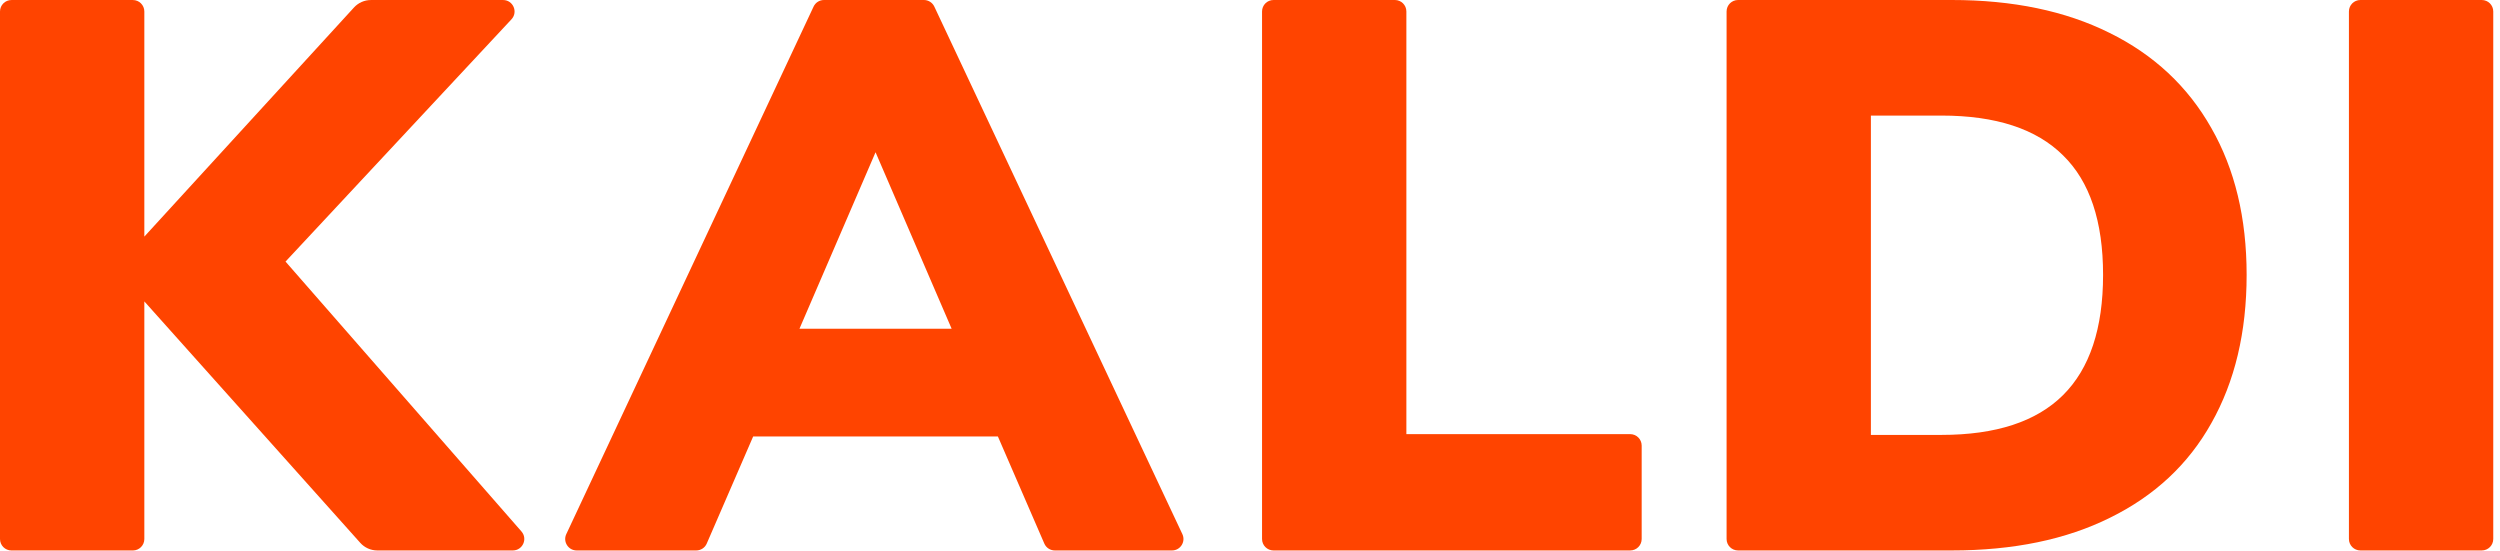
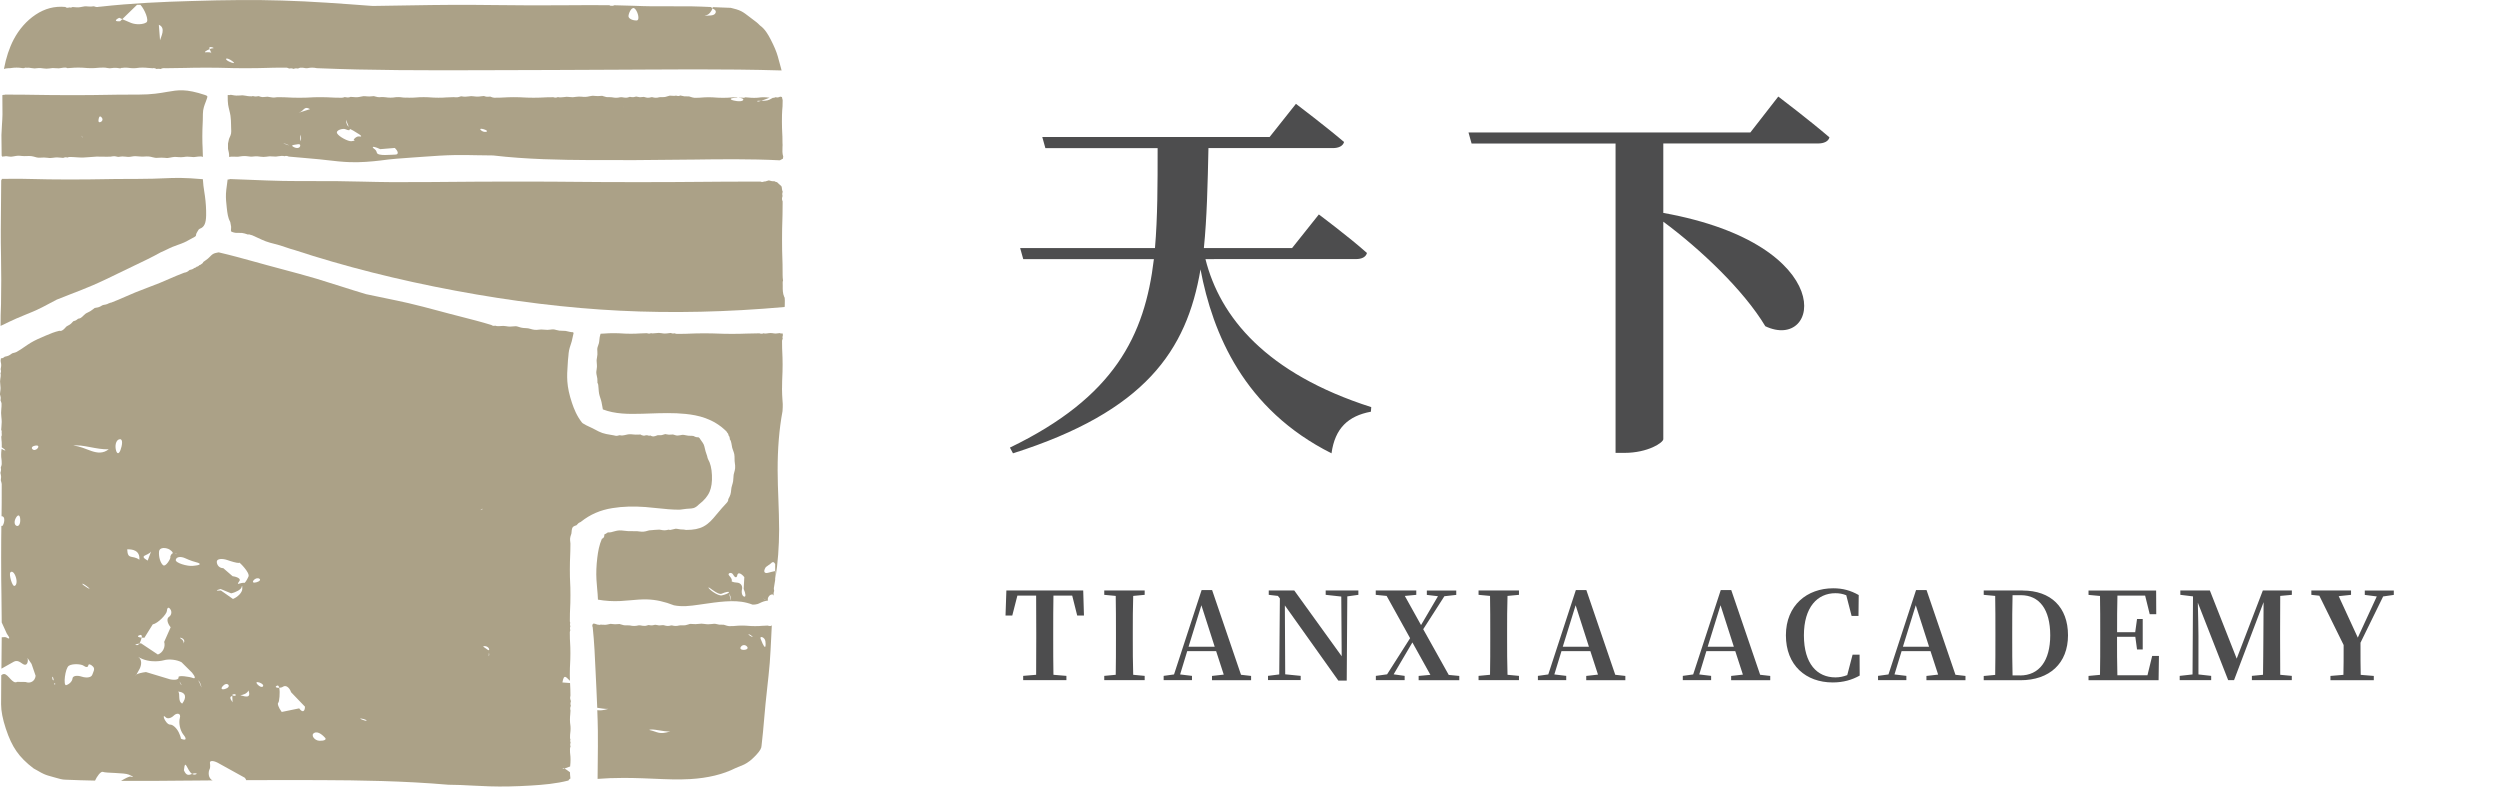
- <svg xmlns="http://www.w3.org/2000/svg" xmlns:xlink="http://www.w3.org/1999/xlink" viewBox="0 0 109 24">
-   <g transform="translate(-1470)">
-     <g style="mix-blend-mode:normal" transform="translate(1470)" fill="#f40">
-       <use xlink:href="#b" style="mix-blend-mode:normal" />
-       <use xlink:href="#c" style="mix-blend-mode:normal" />
-       <use xlink:href="#d" style="mix-blend-mode:normal" />
-       <use xlink:href="#e" style="mix-blend-mode:normal" />
-       <use xlink:href="#f" style="mix-blend-mode:normal" />
+ <svg xmlns="http://www.w3.org/2000/svg" fill="none" height="56" viewBox="0 0 178 56" width="178">
+   <clipPath id="a">
+     <path d="m0 0h178v56h-178z" />
+   </clipPath>
+   <g clip-path="url(#a)">
+     <g fill="#4d4d4e">
+       <path d="m85.828 18.448c1.035 4.129 4.323 8.147 11.805 10.539l-.026.326c-1.605.3-2.558 1.166-2.803 2.963-6.229-3.122-8.461-8.528-9.328-13.095-.979 5.784-3.941 10.106-13.351 13.095l-.219-.407c7.427-3.585 9.603-7.958 10.251-13.421h-9.303l-.219-.785h9.599c.189-2.2.189-4.536.189-7.118h-7.993l-.219-.789h16.184l1.876-2.363s2.121 1.604 3.426 2.718c-.082.3-.408.433-.79.433h-8.865c-.056 2.581-.107 4.944-.326 7.118h6.28l1.906-2.393s2.151 1.604 3.426 2.744c-.082.3-.382.433-.786.433z" />
+       <path d="m126.614 6.875s2.258 1.711 3.644 2.907c-.081.296-.407.433-.815.433h-11.016v4.944c12.621 2.281 11.175 9.913 7.264 8.069-1.55-2.581-4.623-5.488-7.264-7.444v15.483c0 .244-1.09.978-2.773.978h-.626v-22.026h-10.252l-.219-.789h20.069z" />
+       <path d="m75.005 42.405c-.016.86-.016 1.737-.016 2.622v.42c0 .86 0 1.729.016 2.598l.923.077v.302h-3.078v-.302l.923-.077c.008-.852.008-1.721.008-2.598v-.42c0-.869 0-1.753-.008-2.622h-1.335l-.363 1.419h-.482l.061-1.782h5.471l.053 1.782h-.482l-.355-1.419z" />
+       <path d="m80.684 42.429c-.029.86-.029 1.721-.029 2.598v.42c0 .86 0 1.737.029 2.598l.817.077v.302h-2.878v-.302l.817-.077c.016-.852.016-1.721.016-2.598v-.42c0-.86 0-1.729-.016-2.598l-.817-.077v-.31h2.878v.31z" />
+       <path d="m89.078 48.126v.302h-2.784v-.302l.837-.094-.543-1.672h-2.058l-.506 1.66.845.102v.302h-2.017v-.302l.739-.102 1.964-6.007h.747l2.058 6.031zm-2.592-2.08-.947-2.952-.914 2.952z" />
+       <path d="m96.72 42.352-.792.11-.041 5.998h-.596l-3.809-5.354.025 4.905 1.102.11v.302h-2.327v-.302l.8-.102.045-5.411-.139-.179-.653-.077v-.31h1.817l3.376 4.681-.029-4.249-1.11-.122v-.31h2.327v.31z" />
+       <path d="m103.901 48.126v.302h-2.894v-.302l.837-.077-1.282-2.308-1.335 2.271.784.11v.302h-2.05v-.302l.8-.11 1.638-2.573-1.67-3.009-.776-.077v-.31h2.886v.31l-.816.077 1.155 2.076 1.205-2.055-.792-.094v-.31h2.094v.31l-.845.094-1.507 2.349 1.817 3.254z" />
+       <path d="m107.335 42.429c-.029.86-.029 1.721-.029 2.598v.42c0 .86 0 1.737.029 2.598l.816.077v.302h-2.878v-.302l.817-.077c.016-.852.016-1.721.016-2.598v-.42c0-.86 0-1.729-.016-2.598l-.817-.077v-.31h2.878v.31z" />
+       <path d="m115.725 48.126v.302h-2.785v-.302l.837-.094-.543-1.672h-2.057l-.507 1.66.845.102v.302h-2.016v-.302l.739-.102 1.963-6.007h.747l2.058 6.031zm-2.593-2.08-.947-2.952-.915 2.952z" />
+       <path d="m126.041 48.126v.302h-2.784v-.302l.837-.094-.543-1.672h-2.058l-.506 1.66.845.102v.302h-2.017v-.302l.739-.102 1.964-6.007h.747l2.058 6.031zm-2.592-2.08-.947-2.952-.915 2.952z" />
+       <path d="m132.41 48.101c-.551.31-1.172.489-1.919.489-1.91 0-3.335-1.215-3.335-3.356 0-2.149 1.522-3.348 3.368-3.348.682 0 1.241.155 1.817.481l-.017 1.488h-.49l-.379-1.472c-.249-.102-.498-.147-.776-.147-1.274 0-2.241.991-2.241 3.001 0 2.031.947 2.993 2.241 2.993.294 0 .559-.053.845-.163l.38-1.456h.498z" />
+       <path d="m139.942 48.126v.302h-2.78v-.302l.833-.094-.543-1.672h-2.058l-.506 1.66.845.102v.302h-2.017v-.302l.743-.102 1.964-6.007h.747l2.058 6.031zm-2.592-2.08-.947-2.952-.915 2.952z" />
+       <path d="m144.013 42.046c2.008 0 3.229 1.187 3.229 3.185 0 2.002-1.319 3.201-3.385 3.201h-2.616v-.302l.816-.077c.016-.852.016-1.737.016-2.712v-.285c0-.889 0-1.758-.016-2.626l-.816-.077v-.31h2.772zm-.188 6.047c1.376 0 2.151-1.06 2.151-2.858 0-1.851-.775-2.858-2.094-2.858h-.588c-.024.869-.024 1.766-.024 2.675v.285c0 .983 0 1.876.024 2.752h.531z" />
+       <path d="m153.717 46.699-.025 1.729h-4.989v-.302l.817-.077c.016-.852.016-1.721.016-2.598v-.42c0-.86 0-1.729-.016-2.598l-.817-.077v-.31h4.814l.008 1.684h-.465l-.327-1.325h-1.972c-.024.844-.024 1.7-.024 2.606h1.29l.13-.938h.405v2.169h-.405l-.122-.901h-1.302c0 .971 0 1.859.024 2.736h2.143l.335-1.374h.482z" />
+       <path d="m162.352 42.429c-.009.869-.009 1.737-.009 2.598v.42c0 .869 0 1.737.009 2.598l.824.077v.302h-2.841v-.302l.792-.077c.024-.852.008-1.713.024-2.459l.017-2.712-2.103 5.55h-.42l-2.16-5.513c.024.861.045 2.006.045 2.365v2.744l.906.102v.302h-2.241v-.302l.914-.102.033-5.558-.902-.11v-.31h2.102l1.911 4.853 1.861-4.853h2.066v.31z" />
+       <path d="m168.067 45.761c0 1.06 0 1.635.016 2.288l.931.077v.302h-3.086v-.302l.923-.077c.016-.62.016-1.162.016-2.124l-1.731-3.511-.568-.061v-.31h2.826v.31l-.878.094 1.359 2.952 1.352-2.932-.854-.11v-.31h2.066v.31l-.759.11z" />
    </g>
+     <path d="m.041 23.205.131-.061c.327-.159.657-.318.98-.461.233-.102.465-.2.702-.294.257-.106.518-.208.772-.326.302-.139.592-.294.898-.457.171-.094.347-.183.518-.273.343-.139.67-.265.996-.392.51-.196 1.037-.4 1.547-.62.621-.265 1.245-.571 1.849-.865l1.098-.53c.633-.302 1.29-.612 1.923-.967.172-.069.306-.139.445-.204.127-.061.257-.127.388-.179.131-.053.261-.102.392-.147.147-.053.294-.102.433-.167.147-.065.29-.147.429-.224.102-.057.208-.118.314-.171.016-.012.033-.025.049-.037.016-.012.033-.025.041-.033 0 0 0-.016.004-.033.008-.045.016-.098.041-.159.025-.057.057-.102.077-.135.008-.016.025-.033.029-.041.025-.069.078-.122.147-.151.298-.11.425-.387.433-.95.008-.424-.02-.901-.086-1.374l-.045-.298c-.045-.294-.09-.595-.102-.897-1.396-.122-1.943-.098-2.752-.065-.469.02-1.053.045-1.947.045-1.233 0-1.849.008-2.466.02-.621.012-1.237.02-2.474.02-1.106 0-1.731-.016-2.278-.029-.649-.016-1.217-.029-2.392-.016-.008.041-.024.077-.049.11-.012 1.162-.02 2.32-.029 3.482-.004.648.004 1.297.016 1.941.008.563.016 1.125.016 1.688 0 .567-.008 1.138-.016 1.709-.024.514-.033 1.028-.033 1.537z" fill="#aba187" />
+     <path d="m46.019 36.107c.265.02.535.049.804.077.498.053 1.016.106 1.519.106.078 0 .172-.012.274-.029.082-.012.172-.025.265-.033.057-.004.114-.008.172-.012.122-.008.241-.012.339-.045.114-.037.233-.114.363-.249.38-.289.633-.591.772-.917.131-.31.184-.697.163-1.174-.02-.485-.114-.86-.278-1.142-.016-.029-.025-.057-.033-.086-.012-.09-.045-.179-.078-.273-.025-.065-.045-.131-.065-.196-.02-.065-.033-.131-.049-.2-.025-.102-.045-.2-.078-.277-.041-.09-.102-.175-.167-.265-.033-.045-.069-.094-.098-.139-.008-.012-.016-.025-.02-.037 0-.004-.004-.004-.004-.008-.016-.012-.033-.029-.049-.045-.012-.012-.02-.02-.033-.029.004.004-.012.004-.025.004-.041 0-.09-.004-.147-.016-.057-.012-.106-.037-.143-.057-.012-.008-.029-.016-.041-.02-.073-.016-.135-.016-.204-.016-.061 0-.122 0-.18-.008-.061-.008-.127-.02-.188-.033-.065-.012-.131-.029-.184-.029-.057 0-.114.012-.167.024-.069.012-.143.025-.212.029-.016 0-.033 0-.045 0-.073-.008-.139-.033-.192-.049-.037-.012-.073-.024-.098-.029s-.061 0-.106.008c-.061.008-.122.012-.18.008-.057-.004-.11-.012-.167-.025-.037-.008-.078-.024-.102-.016-.016 0-.053.012-.082.025-.057.02-.114.037-.171.049-.069.008-.135.008-.192.004-.033 0-.069-.004-.086 0-.029.004-.053.016-.082.029-.057.02-.122.049-.204.057-.02.004-.037.004-.057 0-.077-.008-.135-.041-.171-.065-.021.012-.09.025-.167.004-.029-.008-.053-.016-.078-.029-.008.004-.016.004-.025.008-.029.004-.053.004-.078.004-.02.008-.041.016-.065.02-.037.008-.077.008-.114-.004-.012-.004-.025-.008-.037-.012-.02-.004-.037-.008-.053-.012-.029-.008-.053-.029-.078-.049-.045 0-.102.004-.159.004-.065.004-.135.004-.196.004-.073-.004-.143-.008-.216-.016-.082-.008-.167-.02-.249-.012-.077.004-.151.025-.225.041-.082.02-.163.037-.249.045-.073.008-.139-.004-.188-.016l-.053.004c-.045.016-.106.037-.18.041-.077-.004-.139-.016-.184-.033-.016 0-.053-.012-.069-.012-.073-.012-.143-.029-.216-.037-.18-.029-.363-.061-.543-.122-.184-.061-.347-.151-.502-.233-.065-.037-.131-.069-.196-.102-.065-.033-.131-.061-.2-.094-.167-.077-.339-.155-.498-.261-.02-.016-.041-.033-.057-.053-.367-.461-.568-.971-.715-1.407-.188-.567-.294-1.052-.327-1.521-.029-.4-.004-.807.025-1.199l.02-.326c.016-.106.02-.196.029-.281.012-.139.02-.273.049-.412.029-.135.069-.265.114-.396.029-.082.057-.167.078-.249.025-.086.041-.171.057-.257.02-.11.045-.22.073-.326-.016-.016-.025-.033-.033-.049-.004-.004-.004-.012-.008-.016-.012 0-.02.004-.029.004-.016 0-.033.004-.049 0-.094-.008-.192-.029-.286-.053-.057-.012-.11-.029-.167-.037-.147-.02-.298 0-.445-.02-.078-.012-.151-.029-.225-.049-.065-.016-.127-.037-.192-.041-.061-.004-.131.004-.208.016-.073.008-.143.016-.216.02-.086 0-.171-.008-.257-.016-.065-.008-.127-.012-.188-.012-.053 0-.106.008-.159.012-.094.012-.204.024-.318.012-.106-.012-.204-.041-.29-.065-.053-.016-.11-.033-.163-.041-.061-.012-.122-.012-.188-.016-.086-.004-.175-.008-.261-.025-.077-.012-.151-.037-.225-.061-.065-.02-.131-.041-.196-.049-.049-.004-.122.008-.188.012-.082.008-.151.016-.241.016s-.18-.012-.27-.029c-.065-.008-.127-.02-.192-.02-.057-.004-.114.004-.175.008-.094.008-.196.016-.302.004-.041-.004-.078-.016-.106-.029-.033.008-.069.016-.114.012-.078-.004-.135-.041-.163-.061-.727-.224-1.486-.416-2.217-.604-.245-.061-.49-.122-.731-.188-.306-.077-.612-.163-.919-.245-.669-.179-1.364-.363-2.049-.522-.543-.126-1.094-.236-1.641-.351-.457-.094-.91-.183-1.368-.285-.596-.175-1.176-.363-1.756-.546-.592-.188-1.18-.375-1.776-.555-.808-.24-1.645-.461-2.45-.677-.363-.098-.731-.196-1.094-.294l-.796-.22c-.853-.236-1.739-.481-2.621-.685-.008.004-.016.004-.025.008-.012.004-.02.004-.033.004-.012.004-.029.008-.041.008-.086.012-.216.041-.339.122-.053.037-.106.09-.167.151-.053.053-.106.106-.163.155-.061.053-.127.098-.192.143-.041.029-.086.057-.127.09-.025.065-.065.106-.102.13-.012.008-.025.012-.037.02-.012.012-.024.02-.037.033-.041.029-.078.041-.114.049-.02.029-.049.057-.09.077-.037.02-.073.033-.106.037-.02.024-.049.049-.086.065-.033.016-.069.029-.098.033-.02.025-.045.045-.082.061-.069.033-.131.045-.18.057-.016.004-.033.004-.049.012-.008.008-.02.02-.037.029-.037.033-.082.073-.147.106-.061.033-.127.045-.171.053-.016.004-.033.004-.045.012-.371.139-.727.294-1.065.44-.221.094-.441.192-.665.285-.282.114-.567.224-.853.33-.294.11-.592.224-.882.343-.229.094-.457.196-.686.294-.335.147-.686.302-1.033.432-.02.008-.045.012-.073.012-.016.012-.037.02-.061.029-.008.004-.02.004-.033.008-.008.008-.02.012-.029.016s-.02.008-.033.012c-.016.008-.029.016-.045.025-.086.033-.155.041-.216.053-.037.004-.069.008-.102.02s-.061.033-.094.049c-.053.033-.11.069-.184.094-.073.025-.143.037-.204.045-.037.004-.069.008-.102.02-.016.008-.069.053-.122.094-.053.045-.11.086-.171.122s-.127.069-.192.102c-.057.029-.118.053-.171.094-.049.037-.09.077-.135.122-.057.057-.114.114-.18.159-.012.008-.024.016-.041.025-.065.033-.122.041-.167.045-.053.041-.098.086-.159.118-.061.033-.118.041-.163.049 0 .004-.041.033-.073.069-.045.053-.09.102-.143.143-.053.045-.114.077-.18.11-.037.02-.073.037-.106.061-.029.025-.053.053-.082.086-.045.049-.094.106-.159.155-.016.012-.033.02-.049.029-.012.012-.025.016-.037.025-.053.029-.122.033-.188.016-.335.077-.633.2-.919.322l-.078.033c-.404.171-.739.318-1.037.497-.151.09-.29.188-.433.285-.184.126-.372.257-.572.367-.086.041-.151.057-.212.069-.041.008-.078.016-.098.029-.024.012-.053.033-.086.057-.053.041-.11.077-.171.106-.061.029-.127.045-.196.061-.029.008-.057.012-.086.02-.033.033-.082.073-.151.098-.041.012-.078.016-.114.016-.004.025-.008.049-.012.073-.008.041-.016.077-.016.102 0 .033.008.069.016.102.016.065.029.135.029.204 0 .077-.012.143-.024.204-.008.037-.012.069-.016.094.016.045.029.102.024.167-.004.049-.02.086-.037.118.012.033.02.073.02.118 0 .09-.012.179-.029.265-.008.065-.02.131-.02.2 0 .065.008.135.016.2.008.09.02.175.02.265 0 .086-.012.175-.024.261-.008.061-.02.126-.02.192 0 .012.008.029.016.049.012.045.029.098.037.159.004.065-.004.122-.008.167-.004.02-.008.045-.008.053.004.012.012.033.02.049.02.045.045.102.057.171.004.151-.004.265-.016.383-.008.098-.016.196-.016.294s.012.196.02.294c.012.114.024.228.024.343 0 .114-.008.228-.02.343-.008.073-.012.147-.016.22.02.037.041.086.037.147 0 .016-.004.033-.008.053.004.016.008.037.008.057 0 .012 0 .029-.004.041.004.016.004.033.008.049.004.045-.012.094-.037.139.004.106.012.171.016.233.012.094.02.183.02.367 0 .061 0 .114-.004.159.041.025.086.053.135.094.167.126.167.171.004.098-.053-.025-.102-.053-.147-.082-.004.037-.008.069-.012.102-.008.077-.02.155-.02.31 0 .151.008.224.02.302.012.094.024.188.02.379-.012.102-.037.159-.057.2l-.008.057c.008.041.02.098.016.163-.004.065-.024.118-.037.159-.008.041 0 .077.008.106.012.049.029.11.033.179.004.069-.004.135-.012.188-.004.033-.008.069-.008.086 0 .016.012.049.02.082.016.053.037.118.045.192.004 1.097-.004 1.733-.012 2.292.024.004.045 0 .065.008.278.094.041.783-.053.681-.004-.004-.016-.004-.024-.008-.008.555-.016 1.187-.016 2.267 0 1.301.008 1.953.02 2.606.008.542.016 1.093.02 2.01l.367.803c.229.302.225.424-.012.277-.069-.045-.204-.045-.355-.024-.004 1.015-.012 1.586-.02 2.161v.073l.902-.506c.343-.163.559.212.768.228s.241-.343.188-.445c-.049-.106.078.069.286.383l.29.848c-.041.375-.363.575-.719.44l-.596-.008c-.327.192-.629-.55-.927-.559-.073-.004-.143.033-.204.086-.008.51-.012 1.113-.012 2.067 0 .485.11 1.048.335 1.733.229.689.461 1.183.755 1.607.298.432.702.836 1.229 1.232.11.057.216.118.323.179.131.077.257.151.396.212.196.09.412.147.621.204l.245.069c.237.069.461.135.678.135.702.029 1.408.053 2.107.065.131-.289.404-.681.563-.62.233.094 1.519.049 1.849.196.327.143.388.208.131.139-.102-.029-.384.122-.698.306 1.547.008 3.078-.004 4.585-.02l.543-.004c.441-.004.914-.008 1.4-.012l-.09-.049c-.294-.241-.171-.693-.127-.75s.053-.253.025-.436c-.033-.183.22-.192.555-.02l1.923 1.064c.061.065.09.126.102.175 1.67-.008 3.474-.012 5.303-.004 2.727.012 5.903.053 9.1.33h.024c.539 0 1.098.029 1.694.061.4.02.808.041 1.217.053.89.029 1.849.008 2.931-.057.874-.053 1.8-.131 2.678-.359.008-.016.012-.033.025-.045.029-.045.069-.077.114-.094-.004-.049-.008-.09-.012-.135-.008-.082-.02-.171-.02-.314-.151-.11-.294-.22-.392-.261-.098.033-.151.045-.118 0 .02-.029.061-.02.118 0 .098-.033.249-.094.404-.151.004-.037.008-.069.008-.106.008-.094.02-.183.02-.367 0-.179-.008-.273-.02-.363-.012-.106-.025-.212-.02-.424.004-.073.025-.122.041-.159-.012-.041-.025-.09-.025-.143 0-.049.016-.094.029-.126-.012-.033-.025-.073-.029-.118 0-.041.004-.077.016-.106-.012-.029-.025-.065-.029-.106 0-.204.008-.294.02-.383.008-.073.02-.143.02-.289s-.008-.216-.02-.289c-.012-.09-.025-.179-.025-.355 0-.179.012-.269.02-.359.008-.073.016-.147.02-.289-.012-.057-.029-.118-.02-.188.008-.061.029-.11.045-.147-.016-.045-.029-.094-.029-.147 0-.065.016-.122.029-.163l-.004-.049c-.016-.041-.037-.098-.045-.167-.008-.069.004-.126.016-.171 0-.008.004-.041.004-.049 0-.359-.012-.542-.021-.726-.004-.049-.004-.098-.008-.151l-.543-.041c.11-.636.257-.383.535-.118-.004-.122-.008-.265-.008-.461 0-.379.012-.571.021-.763.008-.183.02-.367.02-.734 0-.363-.008-.546-.02-.73-.012-.192-.021-.379-.021-.762 0-.065.021-.118.037-.155-.016-.041-.029-.09-.025-.147 0-.053.016-.098.029-.131-.012-.033-.029-.077-.029-.122 0-.049.008-.09.02-.122-.016-.033-.029-.077-.029-.122 0-.473.008-.705.02-.942.012-.224.021-.453.021-.905s-.008-.681-.021-.905c-.012-.232-.02-.465-.02-.93s.012-.697.02-.93c.008-.228.021-.453.021-.905 0-.041-.008-.082-.012-.122-.008-.073-.02-.155-.012-.245.008-.098.037-.183.061-.253.012-.033.025-.069.033-.102.008-.041.008-.082.012-.118.004-.077.012-.163.041-.249.016-.057.053-.102.102-.135.057-.037.114-.053.159-.069.02-.004.045-.016.053-.02 0-.004.008-.016.02-.025.029-.033.065-.077.114-.118.045-.037.094-.057.131-.073.012-.008.029-.012.041-.02.008-.008.008-.008.016-.016.645-.514 1.376-.832 2.237-.966.723-.118 1.506-.139 2.401-.073zm-44.994 5.611c-.159.037-.4-.82-.29-.958.11-.139.286.004.388.318.106.318.061.608-.098.64zm.147-4.282c-.163-.073-.176-.334-.029-.583.151-.249.282-.192.298.131.016.318-.106.522-.269.453zm1.511-5.525c-.11.139-.278.171-.376.069-.098-.102-.008-.216.2-.253.204-.037.282.045.176.183zm1.057 16.462c-.024-.073-.024-.155-.004-.183.02-.029.057.049.078.171s-.049.086-.073.012zm.188.347c-.012.025-.049.045-.061-.02-.012-.065.029-.065.045-.049.025.012.029.045.016.069zm2.641-.677c-.061.192-.396.249-.747.135s-.649-.057-.661.135c-.016.188-.216.4-.445.469-.229.069-.082-1.215.188-1.382.269-.167.886-.122 1.049 0 .167.126.314.118.331-.016.016-.135.167-.098.339.077.171.171.008.392-.053.583zm-.706-6.476c.02-.029.196.073.384.224s.171.175-.041.049c-.208-.122-.363-.245-.343-.273zm-.641-9.832c.58-.13 1.686.298 2.519.253-.812.632-1.6-.208-2.519-.253zm3.356.31c-.122.326-.274.289-.339-.077-.061-.371.073-.685.302-.697.229-.012.159.449.037.775zm4.63 7.711s.388.183.751.273c.363.09.351.192-.025.236l-.212.025c-.376.041-1.249-.208-1.208-.428.041-.22.351-.269.694-.106zm-.318 5.725c-.118-.073-.098-.098.041-.053.139.045.221.175.18.281-.041.11-.061.13-.041.053.016-.082-.061-.208-.18-.281zm-.302-6.019c-.041-.025-.082-.053-.127-.077.061.004.102.033.127.077zm-1.266-.175c.029-.375.547-.289.759-.155.208.139.261.257.196.273s-.172.196-.147.277c.029.077-.327.71-.518.559-.188-.147-.318-.579-.29-.954zm-.563-.025-.245.652c-.686-.396.033-.326.245-.652zm-1.702-.147c.335-.016.923.049.866.738-.514-.367-.829.037-.866-.738zm.866 6.704c.086-.122.135-.314.163-.42-.237-.02-.335-.082-.208-.151.155-.086.253-.029.212.135 0 .004-.004.012-.004.016.057.004.122.008.196.008l.592-.95c.371-.069 1-.726 1.012-.966.012-.241.122-.294.245-.11.122.179.078.424-.102.542-.18.118-.122.449.122.738l-.461 1.04c.106.363-.094.771-.449.901l-1.2-.799c-.045 0-.082.008-.118.016-.049.073-.11.122-.184.114-.188-.012-.098-.061.184-.114zm-.204 2.202c-.041.065-.061.09-.053.053.004-.016.024-.033.053-.053.049-.082.131-.224.229-.412 0 0 .302-.583-.131-.852.861.538 1.849.253 1.849.253.363-.106.931-.041 1.262.143l.747.742c.241.294.261.461.049.375-.216-.086-1.049-.212-1.012-.053.037.163-.233.228-.604.151l-1.715-.518c-.306.037-.567.106-.674.171zm3.254 2.075c-.343-.179-.114-.681-.29-.86.588.065.604.445.29.86zm-.2-1.582c.049.065.098.139.135.22.045.126-.057-.016-.135-.22zm.11 4.082s-.004-.135-.155-.449c-.151-.314-.429-.563-.612-.555-.184.008-.384-.302-.437-.461-.053-.159.004-.183.122-.057.122.126.38.069.58-.131.196-.196.527-.179.425.171-.098.351.012.885.245 1.183l.029.037c.241.302.151.416-.196.261zm.796 2.508c-.208.073-.4.175-.584-.257.094-.926.216.025.584.257.11-.041.229-.073.347-.012-.135.086-.249.073-.347.012zm.433-6.675c.114.118.196.281.233.522-.065-.183-.147-.359-.233-.522zm1.331-8.478c.037-.163.363-.2.723-.082l.22.073c.359.118.653.171.649.118-.004-.053.78.718.657.991-.122.273-.261.473-.302.449-.041-.029-.347.041-.416.069-.069.029-.033-.061.073-.2.11-.139-.11-.294-.486-.343l-.661-.571c-.371-.004-.494-.343-.457-.506zm.572 9.106c-.229.065-.306-.016-.175-.183.131-.167.318-.224.412-.122.098.102-.008.241-.237.306zm.523.497.02.449c-.229-.314-.184-.412-.02-.449zm.18-.012c-.098.004-.18-.02-.18-.057s.078-.061.18-.057c.098.008.094.11 0 .114zm-.131-6.896-.861-.604c-.376.037-.384-.008-.02-.106l.751.31c.371-.082.706-.281.743-.44.037-.163.061-.098.049.143-.012.24-.31.554-.661.697zm.523 6.855c.233-.033.461-.11.588-.339.184.563-.192.453-.588.339zm.943-8.18c.11-.139.294-.192.412-.118s.029.188-.196.253c-.229.065-.323.008-.216-.135zm.67 7.548c-.065.086-.237.029-.38-.126-.143-.151-.094-.22.118-.151.208.069.327.192.261.277zm2.58 1.566-1.245.257c-.225-.306-.331-.604-.241-.665.065-.045.139-.734.065-1.056-.192.012-.355-.053-.159-.151.082-.041.131.029.159.151.094-.004.196-.029.261-.073.2-.143.461.033.584.391l.988 1.028c-.008.375-.196.428-.412.118zm1.437 2.308c-.347-.012-.653-.416-.359-.563.294-.147.649.224.767.351s-.065.224-.408.212zm3.021-1.513c-.163-.069-.147-.094.041-.053.188.041.318.102.298.131-.025.029-.176-.008-.339-.077zm8.528-14.929c-.025.016-.053.02-.082.012.204-.118.249-.131.082-.012zm.212 9.807c-.135-.073-.11-.122.049-.102.159.016.286.135.278.253-.008.122-.192-.077-.327-.151zm.294.616.016-.245c.029.098.029.188-.016.245z" fill="#aba187" />
+     <path d="m14.763 6.857s-.02-.045-.167-.094c-1.364-.453-1.898-.359-2.703-.22-.49.086-1.094.192-2.021.192-1.2 0-1.8.008-2.401.02-.604.012-1.204.02-2.409.02-1.2 0-1.804-.012-2.405-.02-.584-.008-1.164-.02-2.294-.02-.033.016-.069.024-.106.02-.004 0-.004 0-.008 0-.02.004-.037.008-.057.008-.004 0-.008 0-.012 0-.004.008-.008.02-.012.029-.004.208 0 .42.004.628.004.245.008.493.004.738-.004.245-.02.489-.037.734-.016.245-.029.489-.037.73-.004.249 0 .493.008.742.008.24.012.477.008.718.012.02.02.037.029.053.004.004.004.008.004.012.02 0 .041 0 .057.004.02-.008.041-.012.065-.016.016-.004.033-.004.049 0 .11-.033.2-.004.298.008.069.008.135.016.2.012.065-.004.127-.016.188-.029.086-.016.171-.033.261-.037s.188.004.282.016c.11.012.22.012.335.008.106-.008.225-.012.351.004.09.012.176.037.265.061.065.02.127.037.192.045.078.008.163.004.257 0 .061-.004.118-.008.18-.008.086 0 .171.008.261.02.069.008.122.02.204.016.065 0 .135-.012.2-.02.09-.012.176-.024.265-.024.094.004.18.008.274.02.057.008.11.016.167.016.045-.02.098-.041.159-.045.057-.004.106.008.143.02.041-.02.086-.037.139-.041.176 0 .323.008.469.02.171.012.343.025.506.02.163-.004.331-.016.494-.033.151-.012.302-.029.457-.033.155-.004.31 0 .469.004.163.004.323.008.486 0 .041.004.078-.004.114-.012.057-.008.122-.02.196-.02.073.004.139.016.196.033.037.008.078.016.094.016.02 0 .057-.008.094-.012.147-.029.294-.02.441-.004.069.008.139.02.208.016.065 0 .131-.012.2-.024.09-.016.176-.029.265-.029.098 0 .188.008.282.02.118.012.237.016.359.008.098-.008.212-.016.327-.004.09.008.176.029.265.053.065.016.131.033.192.041.077.008.159 0 .237-.004.143-.012.29-.008.433.004.073.008.147.016.221.012.065-.004.131-.016.196-.033.09-.016.176-.037.265-.041.098-.004.2.004.302.012.127.012.257.008.38-.008.082-.012.163-.025.245-.025.086 0 .171.008.261.016.065.008.127.012.192.016.061 0 .122-.012.18-.02.09-.012.18-.025.274-.025h.02.012c.037-.004.061 0 .09.004.025.008.049.016.069.029h.012c-.004-.322-.012-.489-.02-.661-.012-.204-.02-.408-.02-.811 0-.404.012-.608.02-.811.008-.196.02-.391.02-.783 0-.351.118-.644.212-.881.049-.139.127-.326.102-.375zm-8.969 2.801c.041.045.082.098.114.167-.065-.065-.094-.118-.114-.167zm1.323-.958c-.159.041-.102-.224-.065-.334.037-.11.131-.098.212.033.078.126.012.261-.147.302z" fill="#aba187" />
+     <path d="m55.388 4.044c-.106-.371-.27-.758-.51-1.223-.192-.375-.416-.754-.751-.995-.012-.008-.025-.02-.037-.033-.143-.155-.314-.281-.498-.416l-.274-.208c-.184-.143-.359-.277-.543-.371-.22-.11-.469-.175-.714-.232l-.033-.008c-.425-.012-.845-.029-1.27-.049-.004 0-.008 0-.012 0 0 .024-.004.057-.016.094.025.016.049.029.082.045.192.09.204.265.033.387-.176.122-.902.077-.584.049.22-.016.412-.306.469-.485-.061-.037-.094-.073-.09-.098-.461-.02-.923-.041-1.388-.049-.49-.008-.984-.004-1.478-.004-.445.004-.886.004-1.331 0-.449-.004-.898-.02-1.347-.037-.453-.016-.906-.029-1.359-.037-.053.033-.102.041-.143.041-.012 0-.025 0-.033-.004-.008 0-.016.004-.025 0-.057.008-.11-.008-.155-.041-1.053-.008-2.107-.004-3.156.004-.792.004-1.58.012-2.372.008-.821 0-1.645-.008-2.47-.02-1.057-.012-2.111-.02-3.172-.016-1.016.004-2.037.02-3.054.037-.866.02-1.727.033-2.592.041l-.147-.008c-2.078-.155-4.226-.318-6.353-.379-1.89-.057-3.887-.045-6.483.037-1.923.053-4.193.151-6.463.404-.02.004-.037.004-.057 0-.065.016-.127.029-.196.02-.069-.008-.122-.029-.163-.045l-.049-.004c-.086.024-.245.024-.388.012-.073-.008-.147-.016-.216-.012-.065.004-.127.016-.192.033-.086.016-.176.037-.265.041-.098.004-.196-.004-.298-.012-.041-.004-.086-.008-.127-.012-.037.02-.086.041-.143.041-.033 0-.065-.004-.094-.012-.024.012-.057.02-.09.024-.008 0-.02 0-.029 0-.073.004-.118-.02-.163-.057-.768-.069-1.453.11-2.115.55-.637.424-1.176 1.036-1.564 1.774-.306.587-.539 1.289-.69 2.092.078-.024.176-.053.298-.053.135 0 .2-.008.265-.02.086-.012.167-.024.335-.024.167 0 .249.012.335.024.053.008.106.016.196.016.037-.02.082-.045.151-.037.016 0 .037.004.057.012.094-.024.225.004.339.02.057.008.118.02.176.02.061.004.127-.004.188-.012.086-.008.171-.016.257-.012.078.004.159.016.241.029.131.02.261.02.388 0 .078-.012.159-.024.237-.029.082 0 .171.004.257.012.061.004.127.008.188.008.057-.004.114-.012.176-.024.09-.016.184-.029.274-.029h.024c.045 0 .09.016.131.041.143-.004.233-.012.318-.02.118-.012.237-.02.474-.02.237 0 .355.012.474.02.106.008.212.02.429.02.212 0 .323-.008.429-.02.118-.012.237-.02.474-.02.086 0 .167.012.253.029.057.008.11.02.163.02.057 0 .114-.008.171-.016.082-.012.163-.02.245-.016.078 0 .155.012.237.024.033.004.069.012.102.016.033-.02.073-.037.122-.041.025 0 .049 0 .069.004.02-.008.045-.016.069-.016.212-.004.298.008.388.02.073.008.143.02.29.02.147 0 .216-.008.29-.02.09-.012.176-.024.355-.024.184 0 .269.012.363.02.069.008.143.016.286.02.02 0 .037.004.057.008.033-.012.09-.02.159-.004.057.012.106.037.139.057.102-.029.22-.016.29 0 .037-.02.09-.045.155-.057.069-.012.127-.004.167 0 .02-.004.041 0 .057 0 .678-.004 1.033-.012 1.372-.02.376-.008.735-.02 1.486-.02.719 0 1.074.012 1.433.02.355.012.71.02 1.421.02.69 0 1.045-.012 1.392-.02.367-.012.727-.024 1.462-.02.016 0 .029 0 .045.004.065.012.118.041.155.061.041-.008.102-.02.167-.016s.118.029.155.041c.025-.012.082-.037.147-.041s.127.008.163.016c.041-.02.09-.049.159-.061.172-.008.241.008.302.02.041.008.073.016.143.016.073 0 .106-.008.151-.016.057-.012.127-.024.253-.024.131 0 .192.012.253.024.037.008.078.016.155.016 3.801.159 7.679.151 11.105.143 3.707-.008 7.402-.02 11.117-.041l.621-.004c1.306-.008 2.633-.016 3.968-.016 2.054 0 4.131.016 6.205.077-.012-.049-.025-.102-.037-.151-.077-.261-.143-.542-.225-.82zm-44.969-2.447c-.241.155-.731.171-1.082.037l-.633-.269-.151.147c-.376.033-.408-.077-.065-.245l.22.094 1.049-1.019h.241c.302.326.633 1.121.421 1.256zm.976 1.268c-.025-.343-.045-.555-.086-1.101.531.216.135.877.086 1.101zm3.768.571c-.057 0-.143.024-.233.061.049.13.09.224.114.265.012.008.025.012.025.024 0 .02-.008.004-.025-.024-.053-.037-.208-.053-.4-.037-.163.012.065-.143.286-.228-.004-.012-.008-.024-.016-.037-.086-.237.457-.016.249-.024zm1.294 1.011c-.237-.086-.396-.204-.355-.261.041-.057.233.016.429.159s.163.188-.073.102zm28.86-2.989c-.298 0-.555-.135-.568-.294-.012-.159.196-.689.412-.575.216.118.453.873.155.869z" fill="#aba187" />
+     <path d="m55.723 7.135c0-.008 0-.016 0-.024-.012-.029-.025-.061-.029-.098 0-.012 0-.02 0-.033-.008-.016-.012-.033-.016-.049-.004-.008-.008-.02-.012-.029-.016 0-.029-.004-.041-.004-.025-.004-.049-.008-.073-.016-.004 0-.012.004-.016.004-.045.02-.098.049-.167.053-.053.004-.106-.008-.143-.02-.041.02-.086.037-.139.045-.02 0-.037 0-.057 0-.057.037-.135.077-.241.13-.167.082-.404.086-.588.082-.147.049-.261.073-.282.037-.029-.049.102-.041.282-.037.18-.057.412-.151.592-.22-.041-.004-.077-.008-.11-.012-.078-.008-.155-.02-.306-.02-.155 0-.233.008-.31.02-.094.012-.188.024-.371.024-.188 0-.278-.012-.371-.02-.069-.008-.135-.016-.257-.02-.037.02-.094.041-.155.037-.029 0-.057-.008-.082-.016-.049.016-.118.012-.163 0-.02.008-.045.012-.069.012.212.012.347.069.323.147-.037.11-.335.135-.665.053-.331-.077-.298-.167.065-.2.078-.008.147-.008.216-.004-.041-.004-.082-.016-.106-.033-.208 0-.318.012-.433.02-.131.012-.265.02-.531.02-.265 0-.396-.012-.527-.02-.122-.008-.245-.02-.486-.02-.233 0-.355.012-.469.02-.135.012-.274.024-.547.02-.102-.012-.18-.037-.253-.061-.041-.012-.082-.029-.122-.037-.045-.008-.094-.004-.139-.004-.065.004-.135.004-.2-.004-.061-.008-.118-.02-.18-.037-.041-.008-.078-.02-.11-.024-.045.02-.078.045-.167.037-.053 0-.098-.016-.135-.029-.078.029-.192.024-.298.012-.057-.004-.11-.012-.147-.008-.033.004-.078.02-.127.037-.065.024-.135.045-.2.057-.078.012-.155.012-.233.012-.041 0-.086-.004-.127 0-.057.004-.073.008-.098.016-.057.016-.114.029-.212.029s-.155-.016-.212-.033c-.053-.016-.082-.016-.135 0-.045.012-.11.033-.22.033-.086-.004-.151-.024-.204-.041-.033-.008-.065-.02-.086-.02-.016 0-.053.004-.086.008-.053.008-.114.016-.188.016-.061-.004-.122-.016-.18-.033-.033-.008-.065-.016-.086-.016-.008 0-.033.008-.053.012-.045.012-.102.029-.167.033-.065.004-.127-.008-.175-.016-.02-.004-.045-.008-.057-.008-.008 0-.037.012-.053.016-.049.016-.106.037-.176.045-.139.004-.208-.012-.261-.024-.078-.02-.167-.016-.241 0-.053.012-.118.029-.237.029s-.184-.012-.237-.024c-.033-.008-.065-.012-.127-.016-.065-.008-.098-.004-.135-.004-.069 0-.139.004-.208-.008-.065-.012-.127-.033-.188-.053-.041-.016-.078-.029-.106-.033-.025-.004-.069.004-.118.008-.131.016-.257.012-.388 0-.073-.008-.143-.016-.216-.008-.061.004-.127.02-.188.033-.086.02-.175.037-.261.041-.098.008-.196 0-.298-.012-.122-.012-.249-.008-.371.008-.082.012-.163.024-.249.029-.086 0-.172-.008-.261-.016-.065-.008-.131-.016-.192-.012-.061 0-.122.012-.184.02-.155.024-.335.029-.425-.004-.045.02-.094.037-.151.041-.073.004-.135-.016-.171-.029-.339-.004-.514.008-.686.016-.18.008-.359.02-.723.02-.359 0-.539-.012-.719-.02-.171-.008-.343-.02-.686-.02-.331 0-.502.012-.67.02-.188.012-.363.02-.735.02-.106-.012-.167-.037-.212-.057-.02-.008-.049-.02-.061-.024-.008.004-.041.004-.065.004-.049.004-.106.012-.175.008-.061-.004-.118-.02-.159-.037-.02-.008-.049-.016-.061-.016-.065 0-.127.008-.192.02-.086.012-.171.024-.253.024-.094 0-.172-.008-.261-.02-.065-.008-.127-.012-.192-.016-.061 0-.127.012-.188.02-.147.02-.294.033-.441.004-.033-.008-.073-.012-.09-.012s-.053.012-.082.024c-.049.016-.114.037-.184.045-.073.008-.139 0-.196-.004-.033-.004-.065-.008-.086-.004-.269.004-.396.012-.518.02-.139.012-.274.02-.551.02-.269 0-.404-.012-.543-.02-.127-.008-.249-.02-.502-.02-.249 0-.376.008-.502.02-.135.012-.269.02-.539.02-.012 0-.025 0-.037-.004-.016 0-.029 0-.041 0-.008 0-.021 0-.029-.004-.012 0-.029.004-.037.004-.012 0-.025 0-.037-.004-.02.004-.037.004-.053.004-.155 0-.233-.012-.31-.024-.057-.008-.118-.016-.233-.016-.118 0-.175.008-.237.016-.077.012-.155.024-.31.024-.159 0-.233-.012-.314-.024-.057-.008-.118-.016-.233-.02-.057-.004-.094 0-.131.004-.061.004-.131.012-.212.004-.065-.008-.131-.024-.192-.045-.041-.012-.082-.024-.106-.029-.029-.004-.069.004-.118.012-.135.02-.269.016-.404.004-.069-.008-.143-.016-.212-.012-.061.004-.127.016-.188.033-.086.02-.172.037-.261.041-.098.004-.196-.004-.294-.012-.057-.004-.118-.012-.175-.012-.008 0-.02.008-.033.012-.045.012-.102.033-.171.033-.073-.004-.131-.012-.176-.024-.012-.004-.029-.008-.041-.008 0 0-.012.008-.029.012-.045.016-.102.033-.175.037-.4 0-.588-.008-.784-.02-.184-.008-.367-.02-.735-.02-.367 0-.555.008-.739.02-.192.012-.384.02-.767.02-.388 0-.58-.008-.776-.02-.18-.008-.367-.02-.731-.02-.061-.004-.106.004-.155.012-.078.008-.151.02-.229.012-.078-.004-.151-.016-.229-.033-.049-.008-.098-.02-.147-.024-.049 0-.098.004-.147.012-.078.008-.155.016-.233.012-.082-.008-.143-.029-.188-.045-.02-.008-.053-.016-.061-.02-.004 0-.041.004-.065.008-.049.008-.11.02-.18.016-.065-.004-.122-.02-.172-.033-.037.016-.073.029-.118.024-.016 0-.029-.004-.045-.008-.016.004-.033.004-.053.004-.098-.004-.188-.02-.278-.037-.069-.012-.135-.024-.204-.029s-.139 0-.208.008c-.09.008-.18.012-.274.008-.09-.004-.184-.02-.274-.037-.037-.008-.077-.016-.114-.02-.065.029-.127.024-.159.016-.02.004-.037.004-.049.004-.004 0-.008 0-.012 0v.122c0 .2.004.383.029.563.02.13.053.257.082.383.033.135.065.265.086.4.033.22.037.436.041.644l.004.188c0 .045.004.086.004.122.004.094.012.2-.008.318-.02.098-.057.188-.094.261-.02.041-.037.082-.053.126-.012.045-.02.09-.029.135-.012.061-.025.126-.041.188.004.065.004.13 0 .2 0 .057-.004.11 0 .163.004.057.02.11.033.163.02.086.041.175.045.261.004.053 0 .11 0 .167.057-.008.118-.016.176-.02.086-.004.172 0 .257.004.065.004.127.008.192.004.057-.004.114-.016.167-.024.167-.029.376-.037.576-.004.061.008.118.02.18.02.069.004.131-.004.196-.012.086-.008.175-.016.261-.012.082.004.163.016.241.029.135.02.265.02.4 0 .082-.012.159-.024.241-.029.086 0 .172.004.257.012.065.008.131.012.192.008s.122-.012.18-.025c.151-.024.331-.041.425 0 .041-.012.078-.029.139-.024.073.004.135.033.167.049.351.033.69.061 1.029.09.38.033.759.061 1.139.102.196.02.388.041.584.065.522.061 1.065.122 1.592.139.788.029 1.568-.045 2.16-.114.792-.114 1.564-.163 2.311-.216l.808-.057c.731-.053 1.486-.106 2.241-.118.498-.008.988 0 1.506.012.384.008.776.016 1.176.016 2.392.281 4.834.318 6.94.33 2.045.012 4.254.004 6.944-.033h.155c2.103-.029 4.274-.057 6.377.049.012-.008.025-.012.037-.016.061-.029.122-.061.188-.102l.016-.131c0-.008 0-.012.004-.02-.073-.212-.061-.453-.053-.652l.004-.11c0-.012.004-.029.004-.045-.004-.053-.008-.11-.008-.167 0-.375-.008-.563-.02-.75-.008-.196-.02-.387-.02-.775 0-.396.008-.591.02-.787.02-.171.033-.359.033-.722zm-35.559 3.042.433.171c-.147-.024-.294-.077-.433-.171zm.821.326c-.212-.086-.241-.167-.061-.188.18-.016.453-.122.453.041-.004.163-.18.228-.392.147zm.392-.445.004-.473c.082.183.069.347-.004.473zm-.118-2.027c.408-.13.376-.518.817-.261zm3.572.999c-.11-.086-.188-.237-.192-.506zm.739.685c-.188-.037-.474.257-.355.273.118.016.025.045-.204.065-.229.02-.87-.318-1.004-.55-.135-.232.412-.387.604-.298s.323.09.286-.004c-.037-.094.498.245.682.363.184.122.18.188-.008.151zm2.568 1.293c-.253-.004-1.241.127-1.306-.135s-.225-.261-.282-.363c-.057-.102.18-.053.523.11l1.037-.086c.269.261.282.477.029.473zm6.487-1.627c-.11.037-.286-.012-.388-.114-.102-.098-.008-.13.204-.065.216.065.298.143.184.179zm9.786-1.758c-.004-.053-.004-.098-.004-.098s.004.098.008.135c0 .033 0 .016-.004-.037z" fill="#aba187" />
+     <path d="m55.837 21.138c-.11-.241-.11-.526-.106-.775 0-.077 0-.155-.004-.224-.004-.057.004-.11.025-.159-.02-.131-.029-.265-.029-.396 0-.628-.008-.946-.021-1.26-.012-.318-.02-.636-.02-1.276 0-.636.008-.958.02-1.276.008-.314.021-.628.021-1.26v-.179c-.021-.041-.045-.102-.045-.175 0-.069.016-.122.029-.163 0-.016.004-.033.008-.053-.012-.049-.02-.098-.016-.159.004-.053.02-.094.033-.126-.016-.037-.033-.073-.041-.118-.008-.041-.012-.086-.02-.127-.008-.053-.012-.11-.025-.135-.016-.033-.061-.069-.106-.106-.025-.02-.049-.041-.073-.065s-.049-.045-.073-.069-.049-.049-.073-.069c-.004 0-.004 0-.008 0-.057 0-.114-.025-.159-.061-.073-.004-.127 0-.188-.008-.045-.008-.094-.02-.139-.033-.037-.008-.078-.024-.098-.02-.02 0-.057.016-.094.029-.049.016-.098.033-.147.045-.033.008-.061.008-.09.004-.025.012-.049.02-.082.029-.073.012-.131-.004-.172-.025-2.123 0-3.209.012-4.279.02-1.115.008-2.213.02-4.446.02-2.192 0-3.291-.012-4.385-.02-1.094-.012-2.192-.02-4.381-.02-2.151 0-3.246.012-4.324.02-1.115.012-2.213.02-4.442.02-.706-.004-1.409-.02-2.115-.037-.584-.012-1.172-.029-1.756-.033-.559-.008-1.119-.004-1.678-.004-.731 0-1.462 0-2.192-.012-.759-.016-1.523-.045-2.286-.077-.494-.02-.988-.041-1.482-.057-.065.037-.131.033-.159.033-.004 0-.008 0-.012-.004-.016.147-.033.281-.053.412-.029.208-.057.404-.065.595-.016.347.02.681.057 1.007.041.379.086.718.229.975.02.037.029.073.033.114 0 .02.008.053.016.086.016.061.029.122.033.183.004.057-.004.114-.008.171-.004.033-.008.073-.008.09.004.02.016.053.037.09.008.004.016.004.025.008.09.029.176.057.257.069.065.008.131.004.196.004.09-.004.18-.004.269.004.135.016.257.057.367.094.02.008.037.012.057.02.041-.012.094-.016.151.004.025.008.045.016.065.029.025 0 .049.004.073.012.143.061.261.118.376.171.208.098.408.192.612.269.196.073.4.126.612.179.135.037.27.073.404.11.143.041.282.09.42.139.196.065.388.135.588.183 3.544 1.166 7.394 2.141 11.46 2.899 4.074.763 8.014 1.244 11.717 1.427 3.752.188 7.696.098 11.717-.261.008-.008.02-.016.029-.025 0-.073 0-.147.004-.216.004-.151.008-.294-.008-.42-.016-.025-.025-.045-.033-.061z" fill="#aba187" />
+     <path d="m54.845 44.573c-.078.008-.139-.016-.176-.033-.212.004-.318.012-.42.02-.122.012-.245.02-.49.02s-.367-.012-.486-.02c-.11-.008-.221-.02-.441-.02-.212 0-.323.012-.429.02-.122.012-.249.025-.502.02-.102-.012-.175-.037-.249-.061-.041-.012-.078-.029-.118-.037-.045-.008-.09-.004-.135-.004-.065.004-.131.004-.196-.004-.057-.008-.118-.02-.175-.037-.151-.041-.233-.02-.335-.008-.09.012-.196.02-.27.02-.09 0-.18-.012-.269-.024-.069-.008-.131-.008-.208-.02-.065 0-.135.008-.2.016-.147.02-.29.024-.437.008-.061-.008-.114-.012-.159-.008s-.09.02-.135.037c-.069.024-.139.045-.208.057-.077.012-.159.012-.241.008-.045 0-.09-.004-.135 0-.061.004-.077.008-.106.016-.045.012-.106.029-.216.029-.098 0-.159-.012-.216-.029-.053-.016-.094-.016-.155 0-.057.016-.118.037-.22.029-.086-.004-.151-.025-.208-.041-.037-.008-.069-.02-.094-.02-.016 0-.057.004-.094.008-.065.008-.131.016-.192.016-.061-.004-.122-.016-.184-.033-.053-.012-.09-.02-.155-.004-.045.012-.106.029-.172.033-.065.004-.131-.008-.18-.016-.02-.004-.053-.008-.065-.008-.008 0-.041.012-.061.016-.049.016-.11.037-.18.045-.143 0-.212-.012-.269-.025-.041-.008-.065-.016-.131-.016s-.094.004-.135.016c-.053.012-.118.029-.241.029s-.188-.012-.245-.025c-.033-.008-.069-.016-.139-.016-.065-.008-.102-.004-.143-.004-.073.004-.143.004-.216-.008-.065-.012-.127-.033-.192-.053-.045-.016-.086-.029-.114-.033-.033-.004-.078 0-.127.008-.122.016-.245.012-.371-.004-.049-.008-.102-.016-.151-.012s-.094.016-.139.029c-.073.016-.143.033-.216.037-.078.004-.155 0-.233-.008-.033-.004-.065-.008-.098-.008-.078.033-.143.02-.192.004-.004 0-.008 0-.012 0-.037 0-.073-.008-.106-.029-.02-.004-.041-.008-.061-.016-.012-.004-.02-.012-.033-.016-.012 0-.025-.004-.037-.004-.025-.004-.045-.012-.069-.02-.02.02-.029.033-.041.045-.012.012-.029.025-.045.037v.053c0 .016-.004.037-.008.049.008.012.012.029.02.045.004.016.008.033.012.049.114 1.048.159 2.149.208 3.213l.057 1.203c.02.432.041.869.057 1.309.269.045.563.094.796.077-.4.114-.604.126-.792.094.021.493.033.987.041 1.472.008.742 0 1.484-.008 2.214-.004.408-.008.811-.012 1.207.551-.045 1.155-.069 1.841-.069.416 0 .866.008 1.355.025.27.008.539.02.812.033.862.037 1.756.077 2.588.025 1.253-.073 2.331-.334 3.209-.775l.204-.086c.233-.094.453-.179.637-.298.257-.159.469-.371.661-.575.253-.273.367-.469.367-.644.078-.644.131-1.268.184-1.876.033-.363.061-.722.098-1.085.037-.371.078-.746.118-1.117.065-.595.135-1.207.184-1.81.045-.591.073-1.191.102-1.774.016-.306.029-.616.045-.922h-.004c-.012.049-.057.061-.106.065zm-8.631 7.397c.249-.114 1.008.139 1.511.11-.825.241-.833.045-1.511-.11zm6.765-5.701c-.229.012-.327-.09-.22-.228.106-.139.298-.147.416-.02.122.122.033.236-.196.249zm.294-1.117c.098.012.208.073.339.208-.159-.041-.261-.114-.339-.208zm1.159.893c-.073-.077-.196-.334-.278-.567-.082-.232.306-.114.343.179.037.29.004.465-.065.387z" fill="#aba187" />
+     <path d="m55.682 27.642c0-.424.012-.64.02-.852.008-.208.02-.416.02-.828 0-.404-.012-.608-.02-.811-.012-.22-.02-.432-.02-.869 0-.012 0-.029.004-.041.008-.049.029-.09.045-.122-.012-.041-.02-.086-.016-.135.004-.041.012-.077.025-.106-.008-.037-.008-.069 0-.106-.004-.004-.012-.008-.016-.016-.004-.004-.008-.008-.012-.012-.012 0-.025 0-.037 0-.012 0-.02 0-.025 0-.049.004-.098-.008-.139-.029-.016.004-.033.004-.049.008-.077.012-.155.02-.229.025-.073 0-.151-.012-.225-.025-.098-.016-.192-.016-.294 0-.073.012-.151.025-.225.025 0 0 0 0-.004 0-.045 0-.086-.008-.118-.02-.033.016-.073.029-.118.033-.078.008-.139-.016-.176-.029-.473.004-.71.012-.943.02-.253.008-.502.02-1.008.02-.498 0-.747-.012-.996-.02-.245-.008-.486-.02-.976-.02-.482 0-.723.012-.964.02-.253.012-.498.024-1.008.02-.065-.008-.114-.025-.147-.041-.033.008-.07.016-.118.016-.065-.004-.114-.025-.147-.041-.049.004-.098.008-.147.016-.086.012-.172.025-.261.025-.069.012-.171-.012-.261-.025-.065-.008-.143-.016-.192-.02-.061 0-.122.008-.184.016-.086.012-.167.02-.253.02 0 0 0 0-.004 0-.045 0-.082-.008-.11-.02-.033.016-.069.029-.114.033-.078.008-.139-.012-.172-.029-.278.004-.416.012-.551.02-.155.012-.306.02-.617.02-.306 0-.457-.012-.608-.02-.143-.008-.286-.02-.576-.02-.294 0-.437.008-.584.02-.106.008-.212.016-.371.02-.008.045-.021.086-.033.122-.012.041-.02.077-.029.118-.008.053-.016.11-.02.163-.008.09-.016.179-.037.269-.016.065-.037.127-.061.188-.025.069-.049.135-.053.192-.008.065 0 .135.004.2.004.077.008.151.004.224-.004.082-.016.163-.033.245-.012.065-.025.126-.025.192 0 .061.004.118.012.179.008.09.016.179.012.269-.004.069-.016.139-.025.208-.012.069-.025.139-.021.208 0 .069.021.135.033.204.016.069.033.143.041.212.008.069.008.143.008.216v.094c.025.029.037.057.041.073.004.012.008.025.008.037.004.016.008.029.008.041.012.094.02.188.025.281.008.114.016.224.037.334.02.102.053.204.086.306.033.098.065.196.086.298.025.106.045.216.061.326.012.065.02.126.033.188.861.334 1.817.339 2.801.31l.486-.016c.866-.029 1.76-.061 2.609.029.857.09 1.968.31 2.911 1.252.02.02.037.049.049.082.021.016.037.037.053.061.02.033.037.082.037.131.025.02.057.065.073.122.021.061.021.118.021.159.029.037.061.082.077.139.029.094.045.188.061.285.008.061.02.122.033.183.016.057.037.114.057.167.037.094.069.192.09.289.02.114.02.224.02.322 0 .057 0 .11.004.167.004.045.008.09.016.139.016.11.033.236.02.367-.008.11-.041.212-.065.302-.016.057-.033.11-.041.167-.012.069-.016.139-.016.208-.004.086-.008.167-.021.249-.016.094-.041.183-.069.273-.02.061-.037.122-.049.183-.012.053-.016.11-.021.167-.008.094-.016.204-.049.31-.037.122-.094.232-.147.326-.004.008-.008.016-.012.025.008.073-.025.135-.029.143-.004.004-.004.008-.008.012-.012.025-.029.049-.045.069-.241.257-.49.538-.755.86l-.037.045c-.245.298-.502.604-.882.807-.318.171-.714.249-1.245.249-.029 0-.053-.004-.077-.012-.049-.016-.114-.016-.184-.02-.049 0-.094-.004-.143-.008-.053-.004-.106-.012-.159-.025-.07-.012-.135-.029-.188-.02-.045.004-.102.02-.159.037-.065.02-.135.037-.2.045-.008 0-.012 0-.02 0-.037.004-.078 0-.11-.016-.004 0-.004 0-.008 0-.082.02-.172.041-.274.045-.094.004-.18-.016-.257-.029-.045-.008-.09-.016-.131-.02-.045-.004-.094.004-.143.008-.065.008-.135.012-.196.012-.073.012-.147.016-.221.02-.053.004-.102.004-.155.012-.045.008-.094.02-.139.037-.082.025-.175.049-.278.057-.106.008-.204-.004-.294-.016-.045-.008-.094-.012-.139-.016-.114-.008-.221-.004-.327-.004-.11 0-.221.004-.331-.004-.086-.004-.172-.016-.261-.025-.127-.016-.249-.029-.363-.024-.155.008-.31.053-.474.098l-.106.029c-.082.016-.135.016-.18.012-.016 0-.037-.004-.053 0-.004.004-.02.016-.033.025-.041.029-.086.061-.131.082-.02.008-.045.02-.069.025-.004.016-.012.033-.02.049.004.025.004.053-.004.086-.016.09-.082.163-.167.188-.196.449-.274.909-.327 1.342-.069.571-.09 1.089-.061 1.578.012.208.029.416.049.624.025.257.049.522.057.791.539.094 1.053.126 1.609.098.233-.012.465-.033.694-.053.392-.037.796-.073 1.212-.061.617.02 1.237.159 1.898.42.588.114 1.131.049 1.78-.045l.253-.037c.535-.077 1.086-.159 1.641-.196.131-.008.261-.012.396-.016l-.143-.542c.077.106.131.273.143.542.478-.008.984.037 1.527.245.11 0 .225-.004.347-.041.065-.02.127-.049.192-.082.082-.037.163-.077.245-.102.11-.037.22-.053.318-.069-.041-.086-.02-.208.073-.318.11-.135.327-.167.343-.008.004-.008.004-.02.004-.029-.016-.045-.029-.098-.025-.159.004-.073.029-.131.041-.171-.012-.069-.029-.126-.024-.196.037-.192.065-.383.094-.579v-.636c-.176.041-.343.073-.457.11-.323.102-.416-.073-.208-.392l.343-.249c.172-.183.245-.102.323.029v.502c.008 0 .012-.004.02-.004v.522c.171-1.105.257-2.239.261-3.474 0-.718-.029-1.452-.053-2.157-.025-.669-.053-1.362-.053-2.043-.004-1.541.106-2.928.347-4.229.033-.436.016-.628-.008-.869-.008-.183-.029-.396-.029-.762zm-4.279 14.749c-.29.065-.955-.449-.96-.555-.004-.106.67.555.939.436.27-.118.502-.167.518-.11.016.057-.208.159-.498.228zm1.576.086c-.139-.045-.204-.281-.147-.526.057-.245-.102-.453-.355-.469-.253-.016-.425-.073-.38-.126.045-.057-.037-.224-.184-.379-.147-.155.163-.294.29-.061.127.232.257.249.294.033.037-.216.261-.151.498.143l-.045.84c.151.347.167.591.029.546zm1.568.245c-.065-.016-.139-.053-.225-.118z" fill="#aba187" />
  </g>
-   <defs>
-     <path id="b" d="M22.735 23.171c.283.323.053.829-.376.829h-5.907c-.285 0-.556-.121-.745-.333l-9.414-10.526v10.36c0 .276-.224.5-.5.5h-5.293c-.276 0-.5-.224-.5-.5v-23c0-.276.224-.5.5-.5h5.293c.276 0 .5.224.5.5v9.815l9.141-9.99c.19-.207.457-.325.738-.325h5.762c.437 0 .664.521.366.841l-9.851 10.563 10.287 11.767z" />
-     <path id="c" d="M45.991 24c-.199 0-.38-.118-.459-.301l-2.024-4.669h-10.67l-2.024 4.669c-.079.183-.259.301-.459.301h-5.212c-.366 0-.608-.381-.453-.712l10.782-23c.082-.176.259-.288.453-.288h4.358c.194 0 .37.112.453.287l10.815 23c.156.332-.086.713-.452.713h-5.108zm-11.135-9.668h6.635l-3.317-7.694-3.317 7.694z" />
-     <path id="d" d="M55.525 24c-.276 0-.5-.224-.5-.5v-23c0-.276.224-.5.5-.5h5.293c.276 0 .5.224.5.5v18.428h9.759c.276 0 .5.224.5.5v4.072c0 .276-.224.5-.5.5h-15.552z" />
-     <path id="e" d="M75.279.5c0-.276.224-.5.5-.5h9.315c2.667 0 4.959.477 6.874 1.43 1.938.953 3.42 2.338 4.446 4.153 1.026 1.793 1.539 3.926 1.539 6.4 0 2.496-.513 4.652-1.539 6.468-1.003 1.793-2.474 3.166-4.412 4.119-1.915.953-4.218 1.43-6.908 1.43h-9.315c-.276 0-.5-.224-.5-.5v-23zm9.37 18.462c2.371 0 4.138-.579 5.301-1.736 1.163-1.157 1.744-2.905 1.744-5.242 0-2.338-.581-4.074-1.744-5.209-1.163-1.157-2.93-1.736-5.301-1.736h-3.078v13.923h3.078z" />
-     <path id="f" d="M102.913 24c-.276 0-.5-.224-.5-.5v-23c0-.276.224-.5.5-.5h5.293c.276 0 .5.224.5.5v23c0 .276-.224.5-.5.5h-5.293z" />
-   </defs>
</svg>
